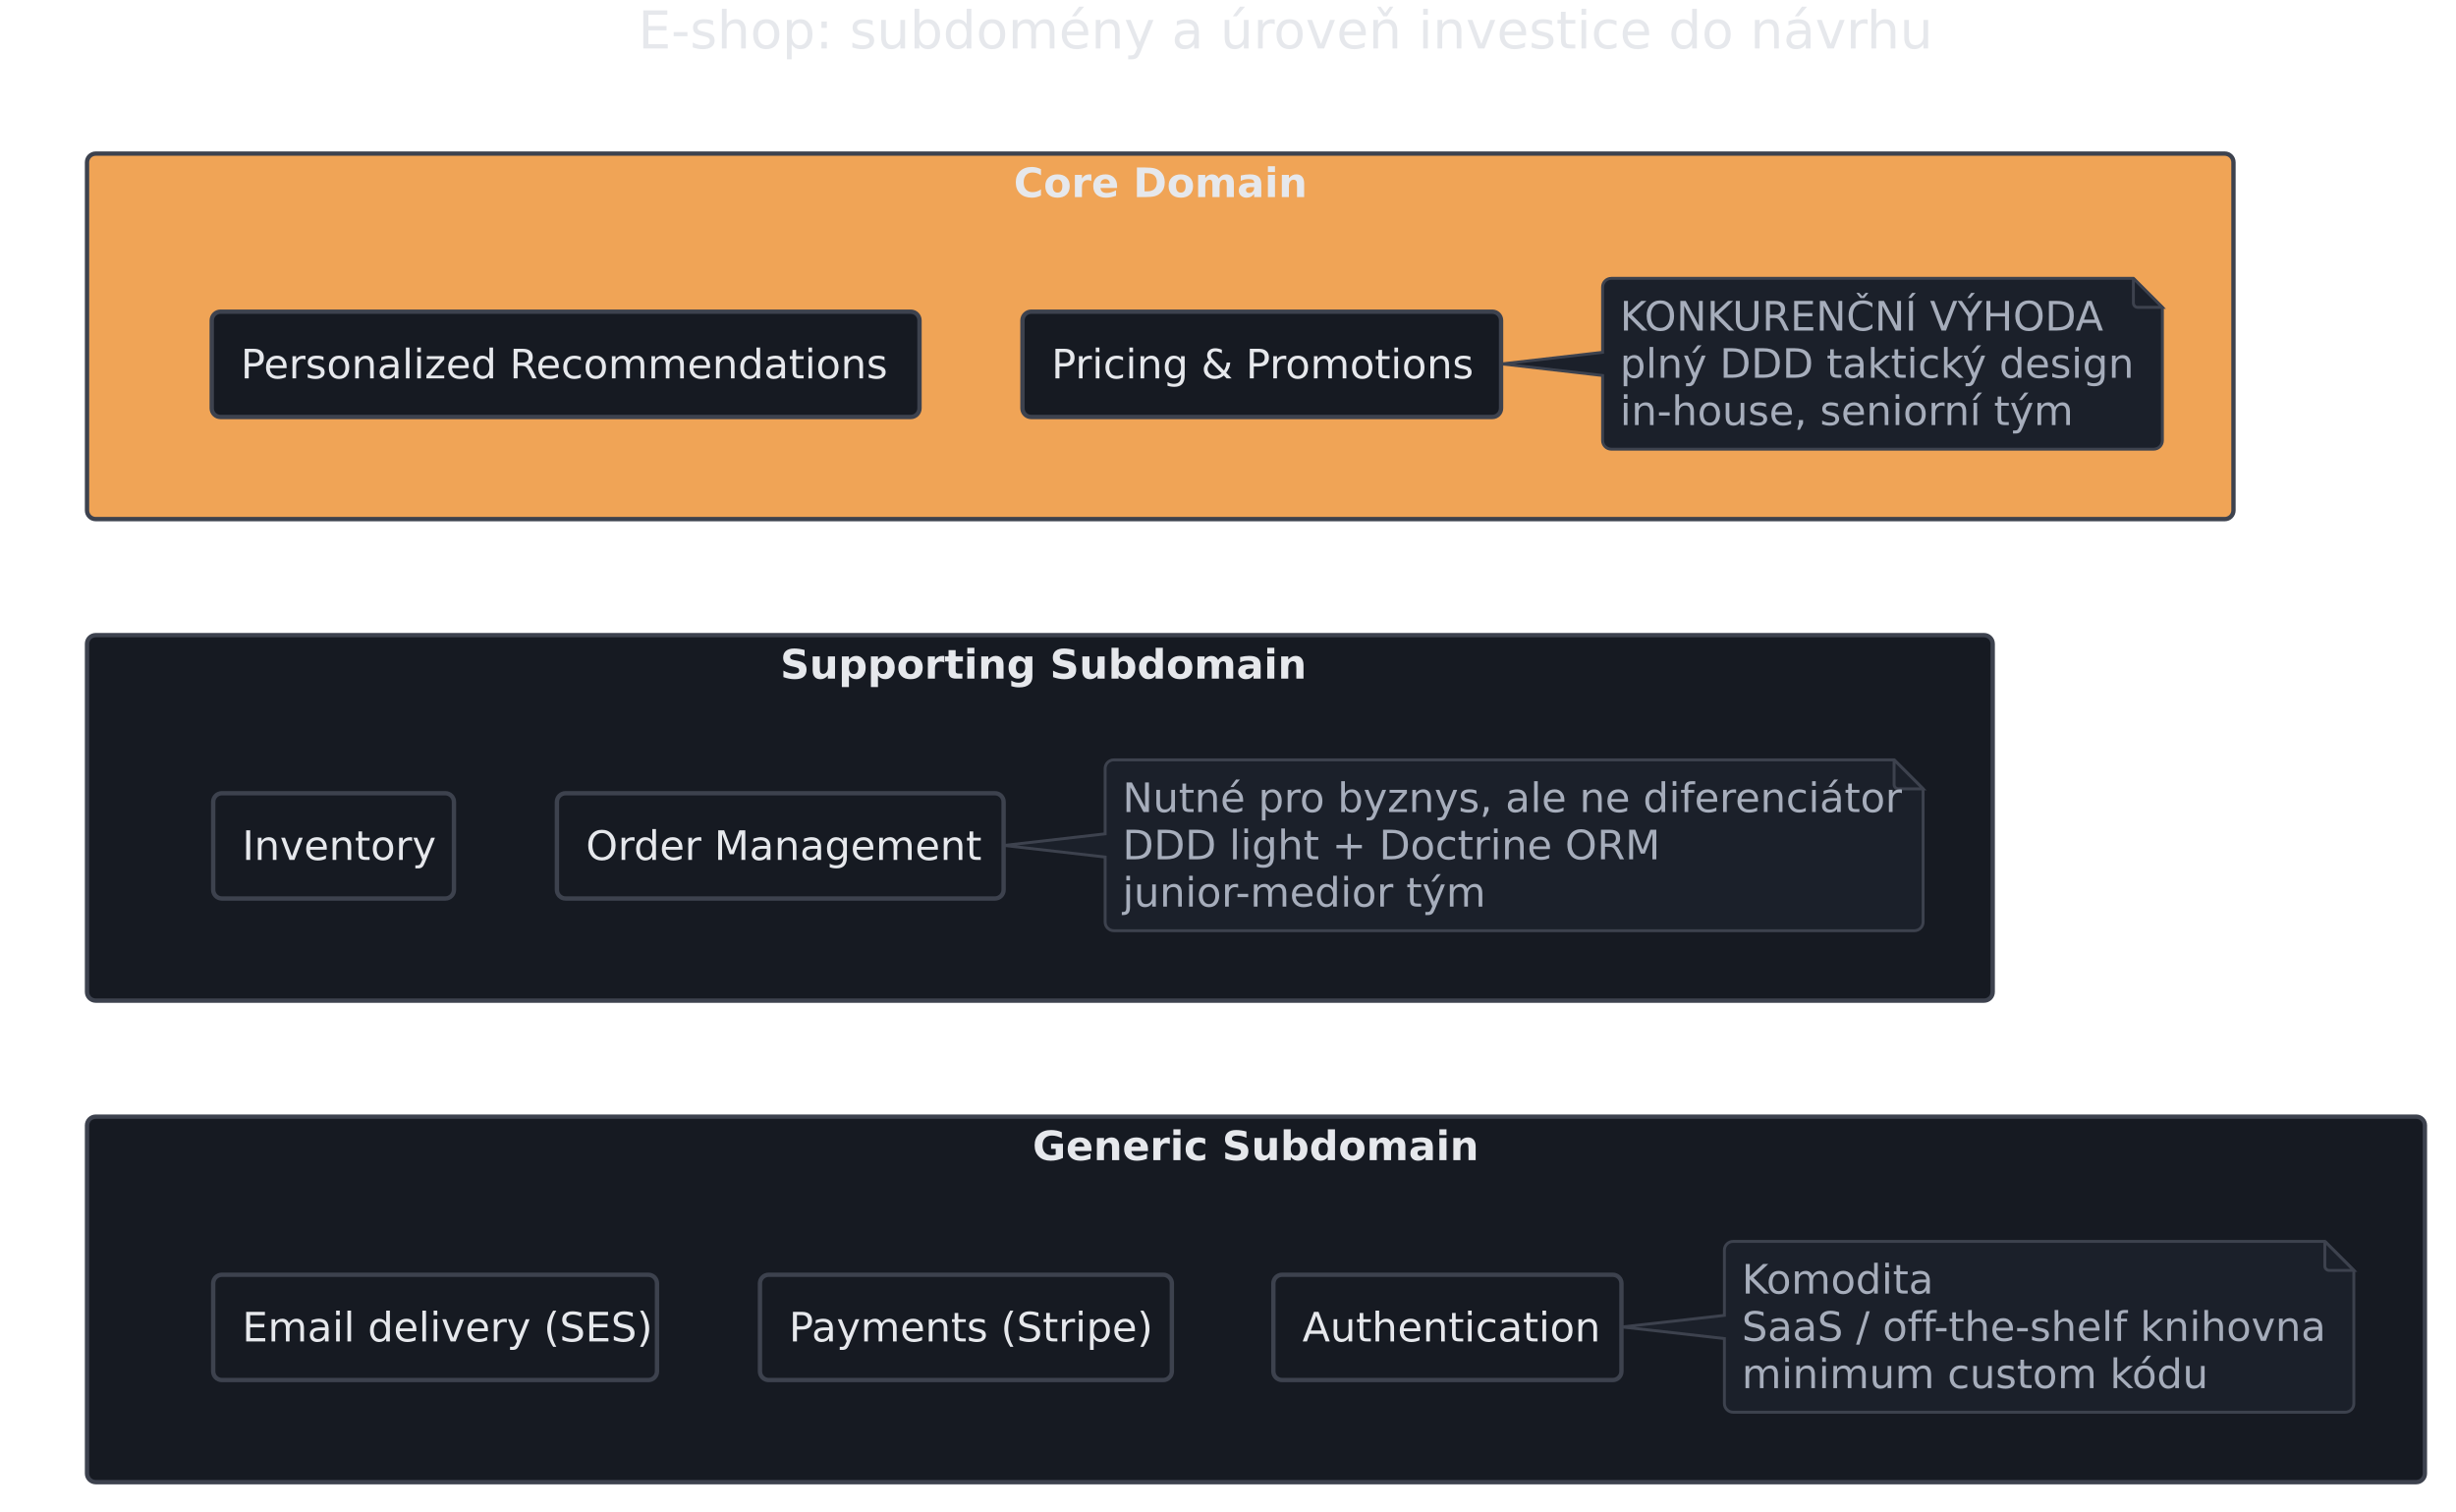
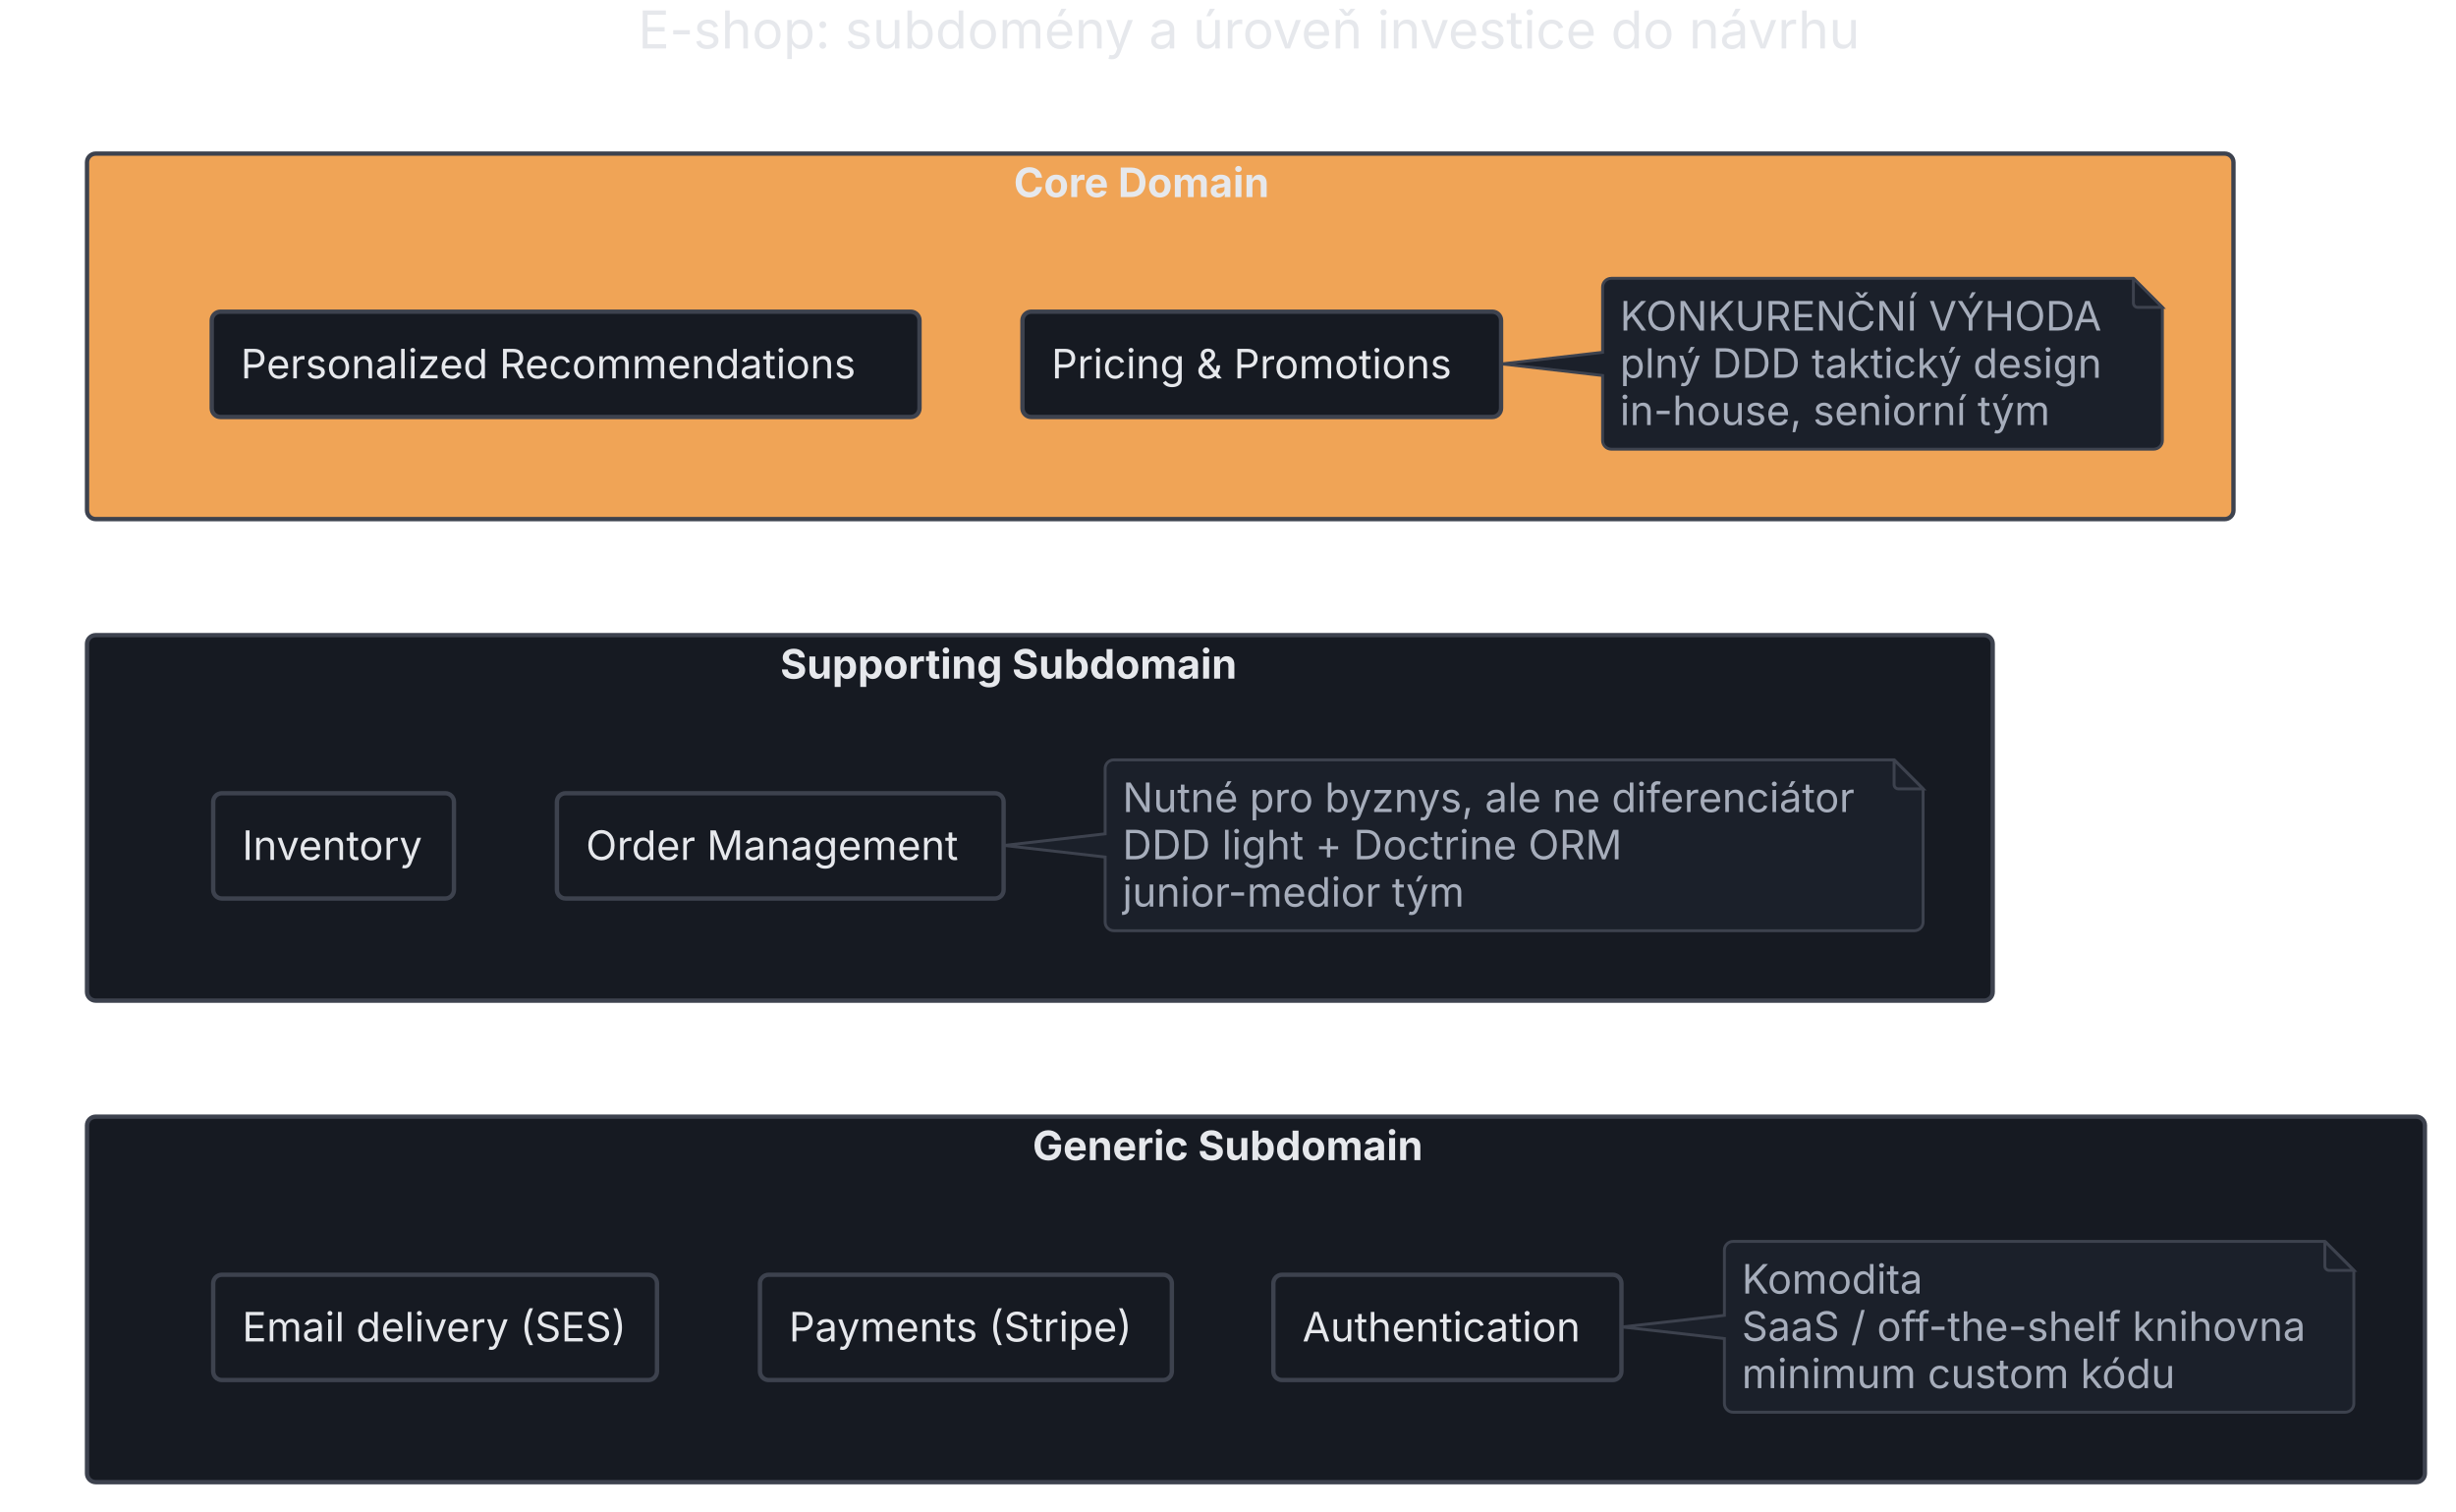
<svg xmlns="http://www.w3.org/2000/svg" contentScriptType="application/ecmascript" contentStyleType="text/css" height="814.062px" preserveAspectRatio="none" style="width:1323px;height:814px;background:#11141A;" version="1.1" viewBox="0 0 1323 814" width="1323.438px" zoomAndPan="magnify">
  <defs />
  <g>
-     <text fill="#E6E8EC" font-family="DejaVu Sans" font-size="28.125" lengthAdjust="spacingAndGlyphs" textLength="684.375" x="343.75" y="26.106">E-shop: subdomény a úroveň investice do návrhu</text>
+     <text fill="#E6E8EC" font-family="Inter, ui-sans-serif, system-ui, -apple-system, sans-serif" font-size="28.125" lengthAdjust="spacingAndGlyphs" textLength="684.375" x="343.75" y="26.106">E-shop: subdomény a úroveň investice do návrhu</text>
    <rect fill="#F0A456" height="196.875" rx="4.688" ry="4.688" style="stroke: #3D424E; stroke-width: 2.344;" width="1156.25" x="46.875" y="82.739" />
-     <text fill="#E6E8EC" font-family="DejaVu Sans" font-size="21.875" font-weight="bold" lengthAdjust="spacingAndGlyphs" textLength="157.812" x="546.094" y="106.169">Core Domain</text>
+     <text fill="#E6E8EC" font-family="Inter, ui-sans-serif, system-ui, -apple-system, sans-serif" font-size="21.875" font-weight="bold" lengthAdjust="spacingAndGlyphs" textLength="157.812" x="546.094" y="106.169">Core Domain</text>
    <rect fill="#161A22" height="196.875" rx="4.688" ry="4.688" style="stroke: #3D424E; stroke-width: 2.344;" width="1026.562" x="46.875" y="342.114" />
-     <text fill="#E6E8EC" font-family="DejaVu Sans" font-size="21.875" font-weight="bold" lengthAdjust="spacingAndGlyphs" textLength="279.688" x="420.312" y="365.544">Supporting Subdomain</text>
+     <text fill="#E6E8EC" font-family="Inter, ui-sans-serif, system-ui, -apple-system, sans-serif" font-size="21.875" font-weight="bold" lengthAdjust="spacingAndGlyphs" textLength="279.688" x="420.312" y="365.544">Supporting Subdomain</text>
    <rect fill="#161A22" height="196.875" rx="4.688" ry="4.688" style="stroke: #3D424E; stroke-width: 2.344;" width="1259.375" x="46.875" y="601.489" />
-     <text fill="#E6E8EC" font-family="DejaVu Sans" font-size="21.875" font-weight="bold" lengthAdjust="spacingAndGlyphs" textLength="240.625" x="556.25" y="624.919">Generic Subdomain</text>
+     <text fill="#E6E8EC" font-family="Inter, ui-sans-serif, system-ui, -apple-system, sans-serif" font-size="21.875" font-weight="bold" lengthAdjust="spacingAndGlyphs" textLength="240.625" x="556.25" y="624.919">Generic Subdomain</text>
    <rect fill="#161A22" height="56.714" rx="4.688" ry="4.688" style="stroke: #3D424E; stroke-width: 2.344;" width="257.812" x="550.781" y="167.895" />
-     <text fill="#E6E8EC" font-family="DejaVu Sans" font-size="21.875" lengthAdjust="spacingAndGlyphs" textLength="226.562" x="566.406" y="203.825">Pricing &amp; Promotions</text>
+     <text fill="#E6E8EC" font-family="Inter, ui-sans-serif, system-ui, -apple-system, sans-serif" font-size="21.875" lengthAdjust="spacingAndGlyphs" textLength="226.562" x="566.406" y="203.825">Pricing &amp; Promotions</text>
    <rect fill="#161A22" height="56.714" rx="4.688" ry="4.688" style="stroke: #3D424E; stroke-width: 2.344;" width="381.25" x="114.062" y="167.895" />
-     <text fill="#E6E8EC" font-family="DejaVu Sans" font-size="21.875" lengthAdjust="spacingAndGlyphs" textLength="350" x="129.688" y="203.825">Personalized Recommendations</text>
+     <text fill="#E6E8EC" font-family="Inter, ui-sans-serif, system-ui, -apple-system, sans-serif" font-size="21.875" lengthAdjust="spacingAndGlyphs" textLength="350" x="129.688" y="203.825">Personalized Recommendations</text>
    <path d="M863.281,154.614 L863.281,189.77 L809,196.02 L863.281,202.27 L863.281,237.256 A4.688,4.688 0 0 0 867.969,241.943 L1160.156,241.943 A4.688,4.688 0 0 0 1164.844,237.256 L1164.844,165.552 L1149.219,149.927 L867.969,149.927 A4.688,4.688 0 0 0 863.281,154.614 " fill="#1B202A" style="stroke: #3D424E; stroke-width: 1.562;" />
    <path d="M1149.219,149.927 L1149.219,163.208 A2.344,2.344 0 0 0 1151.562,165.552 L1164.844,165.552 L1149.219,149.927 " fill="#1B202A" style="stroke: #3D424E; stroke-width: 1.562;" />
-     <text fill="#A6ADBB" font-family="DejaVu Sans" font-size="21.875" lengthAdjust="spacingAndGlyphs" textLength="256.25" x="872.656" y="178.044">KONKURENČNÍ VÝHODA</text>
-     <text fill="#A6ADBB" font-family="DejaVu Sans" font-size="21.875" lengthAdjust="spacingAndGlyphs" textLength="268.75" x="872.656" y="203.508">plný DDD taktický design</text>
-     <text fill="#A6ADBB" font-family="DejaVu Sans" font-size="21.875" lengthAdjust="spacingAndGlyphs" textLength="239.062" x="872.656" y="228.972">in-house, seniorní tým</text>
+     <text fill="#A6ADBB" font-family="Inter, ui-sans-serif, system-ui, -apple-system, sans-serif" font-size="21.875" lengthAdjust="spacingAndGlyphs" textLength="256.25" x="872.656" y="178.044">KONKURENČNÍ VÝHODA</text>
+     <text fill="#A6ADBB" font-family="Inter, ui-sans-serif, system-ui, -apple-system, sans-serif" font-size="21.875" lengthAdjust="spacingAndGlyphs" textLength="268.75" x="872.656" y="203.508">plný DDD taktický design</text>
+     <text fill="#A6ADBB" font-family="Inter, ui-sans-serif, system-ui, -apple-system, sans-serif" font-size="21.875" lengthAdjust="spacingAndGlyphs" textLength="239.062" x="872.656" y="228.972">in-house, seniorní tým</text>
    <rect fill="#161A22" height="56.714" rx="4.688" ry="4.688" style="stroke: #3D424E; stroke-width: 2.344;" width="240.625" x="300" y="427.271" />
-     <text fill="#E6E8EC" font-family="DejaVu Sans" font-size="21.875" lengthAdjust="spacingAndGlyphs" textLength="209.375" x="315.625" y="463.2">Order Management</text>
+     <text fill="#E6E8EC" font-family="Inter, ui-sans-serif, system-ui, -apple-system, sans-serif" font-size="21.875" lengthAdjust="spacingAndGlyphs" textLength="209.375" x="315.625" y="463.2">Order Management</text>
    <rect fill="#161A22" height="56.714" rx="4.688" ry="4.688" style="stroke: #3D424E; stroke-width: 2.344;" width="129.688" x="114.844" y="427.271" />
-     <text fill="#E6E8EC" font-family="DejaVu Sans" font-size="21.875" lengthAdjust="spacingAndGlyphs" textLength="98.438" x="130.469" y="463.2">Inventory</text>
+     <text fill="#E6E8EC" font-family="Inter, ui-sans-serif, system-ui, -apple-system, sans-serif" font-size="21.875" lengthAdjust="spacingAndGlyphs" textLength="98.438" x="130.469" y="463.2">Inventory</text>
    <path d="M595.312,413.989 L595.312,449.146 L540.766,455.396 L595.312,461.646 L595.312,496.631 A4.688,4.688 0 0 0 600,501.318 L1031.25,501.318 A4.688,4.688 0 0 0 1035.938,496.631 L1035.938,424.927 L1020.312,409.302 L600,409.302 A4.688,4.688 0 0 0 595.312,413.989 " fill="#1B202A" style="stroke: #3D424E; stroke-width: 1.562;" />
    <path d="M1020.312,409.302 L1020.312,422.583 A2.344,2.344 0 0 0 1022.656,424.927 L1035.938,424.927 L1020.312,409.302 " fill="#1B202A" style="stroke: #3D424E; stroke-width: 1.562;" />
-     <text fill="#A6ADBB" font-family="DejaVu Sans" font-size="21.875" lengthAdjust="spacingAndGlyphs" textLength="407.812" x="604.688" y="437.419">Nutné pro byznys, ale ne diferenciátor</text>
-     <text fill="#A6ADBB" font-family="DejaVu Sans" font-size="21.875" lengthAdjust="spacingAndGlyphs" textLength="284.375" x="604.688" y="462.883">DDD light + Doctrine ORM</text>
-     <text fill="#A6ADBB" font-family="DejaVu Sans" font-size="21.875" lengthAdjust="spacingAndGlyphs" textLength="187.5" x="604.688" y="488.347">junior-medior tým</text>
+     <text fill="#A6ADBB" font-family="Inter, ui-sans-serif, system-ui, -apple-system, sans-serif" font-size="21.875" lengthAdjust="spacingAndGlyphs" textLength="407.812" x="604.688" y="437.419">Nutné pro byznys, ale ne diferenciátor</text>
+     <text fill="#A6ADBB" font-family="Inter, ui-sans-serif, system-ui, -apple-system, sans-serif" font-size="21.875" lengthAdjust="spacingAndGlyphs" textLength="284.375" x="604.688" y="462.883">DDD light + Doctrine ORM</text>
+     <text fill="#A6ADBB" font-family="Inter, ui-sans-serif, system-ui, -apple-system, sans-serif" font-size="21.875" lengthAdjust="spacingAndGlyphs" textLength="187.5" x="604.688" y="488.347">junior-medior tým</text>
    <rect fill="#161A22" height="56.714" rx="4.688" ry="4.688" style="stroke: #3D424E; stroke-width: 2.344;" width="187.5" x="685.938" y="686.645" />
-     <text fill="#E6E8EC" font-family="DejaVu Sans" font-size="21.875" lengthAdjust="spacingAndGlyphs" textLength="156.25" x="701.562" y="722.575">Authentication</text>
+     <text fill="#E6E8EC" font-family="Inter, ui-sans-serif, system-ui, -apple-system, sans-serif" font-size="21.875" lengthAdjust="spacingAndGlyphs" textLength="156.25" x="701.562" y="722.575">Authentication</text>
    <rect fill="#161A22" height="56.714" rx="4.688" ry="4.688" style="stroke: #3D424E; stroke-width: 2.344;" width="221.875" x="409.375" y="686.645" />
-     <text fill="#E6E8EC" font-family="DejaVu Sans" font-size="21.875" lengthAdjust="spacingAndGlyphs" textLength="190.625" x="425" y="722.575">Payments (Stripe)</text>
+     <text fill="#E6E8EC" font-family="Inter, ui-sans-serif, system-ui, -apple-system, sans-serif" font-size="21.875" lengthAdjust="spacingAndGlyphs" textLength="190.625" x="425" y="722.575">Payments (Stripe)</text>
    <rect fill="#161A22" height="56.714" rx="4.688" ry="4.688" style="stroke: #3D424E; stroke-width: 2.344;" width="239.062" x="114.844" y="686.645" />
-     <text fill="#E6E8EC" font-family="DejaVu Sans" font-size="21.875" lengthAdjust="spacingAndGlyphs" textLength="207.812" x="130.469" y="722.575">Email delivery (SES)</text>
+     <text fill="#E6E8EC" font-family="Inter, ui-sans-serif, system-ui, -apple-system, sans-serif" font-size="21.875" lengthAdjust="spacingAndGlyphs" textLength="207.812" x="130.469" y="722.575">Email delivery (SES)</text>
    <path d="M928.906,673.364 L928.906,708.52 L873.688,714.77 L928.906,721.02 L928.906,756.006 A4.688,4.688 0 0 0 933.594,760.693 L1263.281,760.693 A4.688,4.688 0 0 0 1267.969,756.006 L1267.969,684.302 L1252.344,668.677 L933.594,668.677 A4.688,4.688 0 0 0 928.906,673.364 " fill="#1B202A" style="stroke: #3D424E; stroke-width: 1.562;" />
    <path d="M1252.344,668.677 L1252.344,681.958 A2.344,2.344 0 0 0 1254.688,684.302 L1267.969,684.302 L1252.344,668.677 " fill="#1B202A" style="stroke: #3D424E; stroke-width: 1.562;" />
-     <text fill="#A6ADBB" font-family="DejaVu Sans" font-size="21.875" lengthAdjust="spacingAndGlyphs" textLength="101.562" x="938.281" y="696.794">Komodita</text>
-     <text fill="#A6ADBB" font-family="DejaVu Sans" font-size="21.875" lengthAdjust="spacingAndGlyphs" textLength="306.25" x="938.281" y="722.258">SaaS / off-the-shelf knihovna</text>
-     <text fill="#A6ADBB" font-family="DejaVu Sans" font-size="21.875" lengthAdjust="spacingAndGlyphs" textLength="246.875" x="938.281" y="747.722">minimum custom kódu</text>
+     <text fill="#A6ADBB" font-family="Inter, ui-sans-serif, system-ui, -apple-system, sans-serif" font-size="21.875" lengthAdjust="spacingAndGlyphs" textLength="101.562" x="938.281" y="696.794">Komodita</text>
+     <text fill="#A6ADBB" font-family="Inter, ui-sans-serif, system-ui, -apple-system, sans-serif" font-size="21.875" lengthAdjust="spacingAndGlyphs" textLength="306.25" x="938.281" y="722.258">SaaS / off-the-shelf knihovna</text>
+     <text fill="#A6ADBB" font-family="Inter, ui-sans-serif, system-ui, -apple-system, sans-serif" font-size="21.875" lengthAdjust="spacingAndGlyphs" textLength="246.875" x="938.281" y="747.722">minimum custom kódu</text>
  </g>
</svg>
